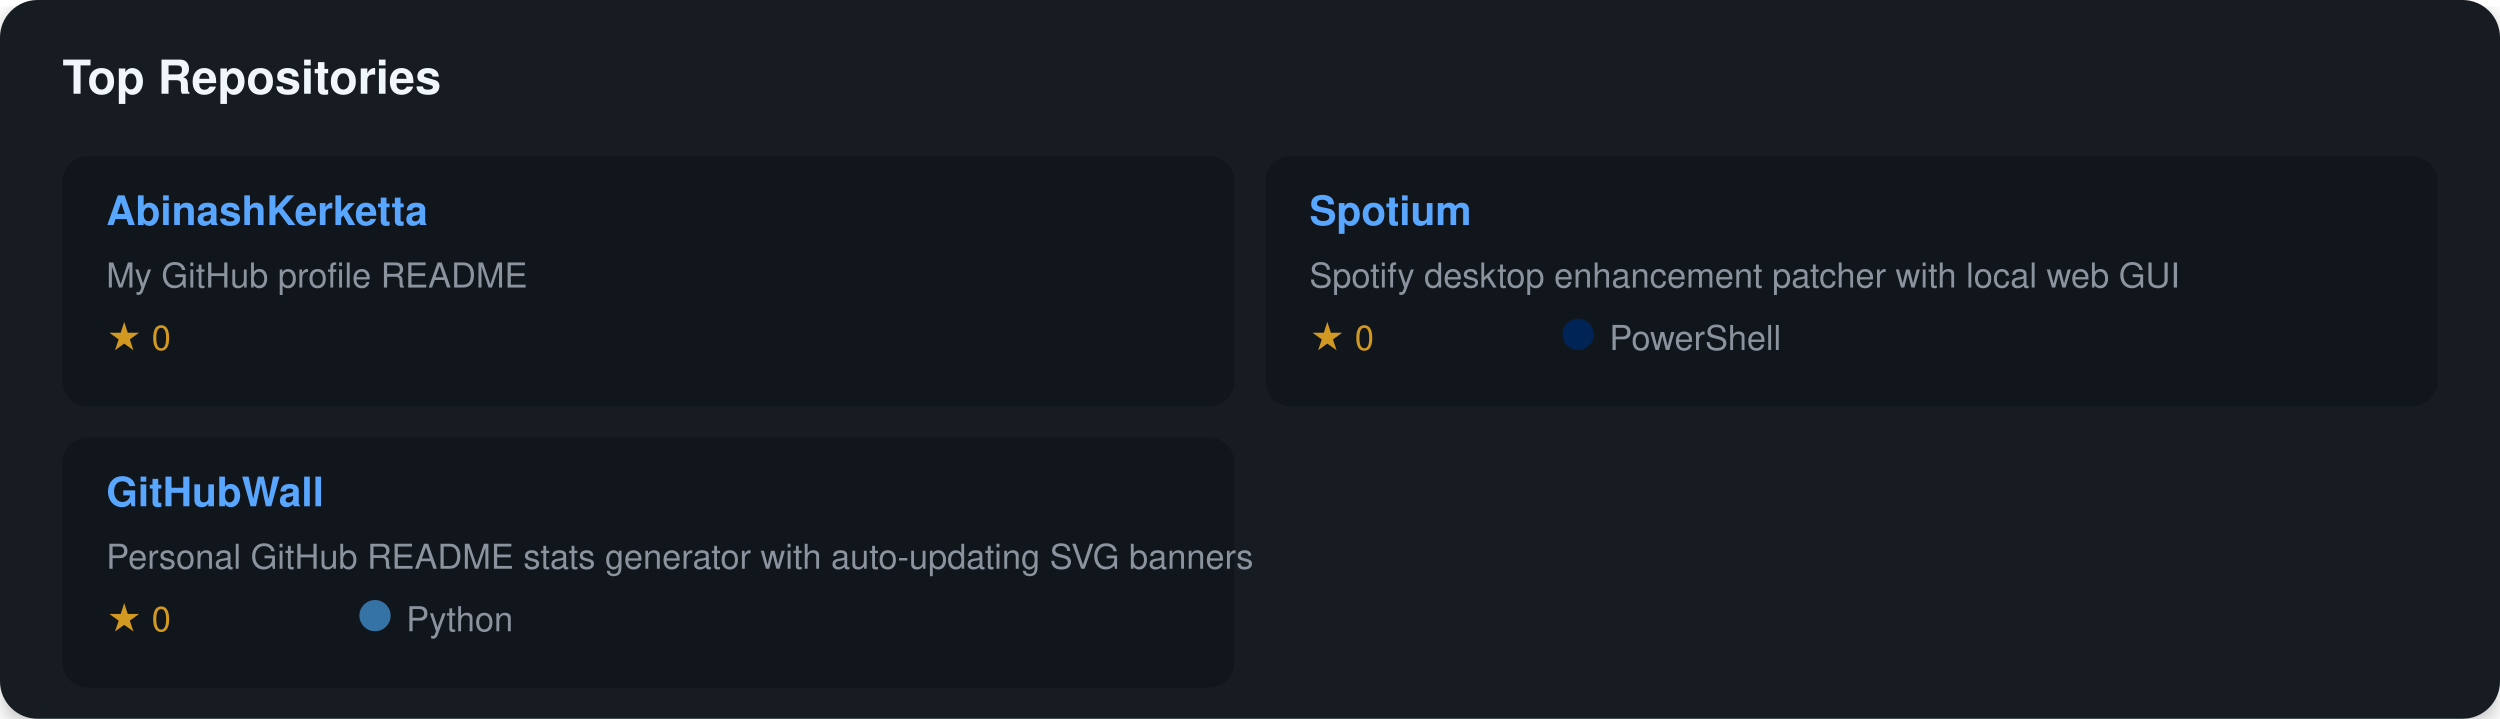
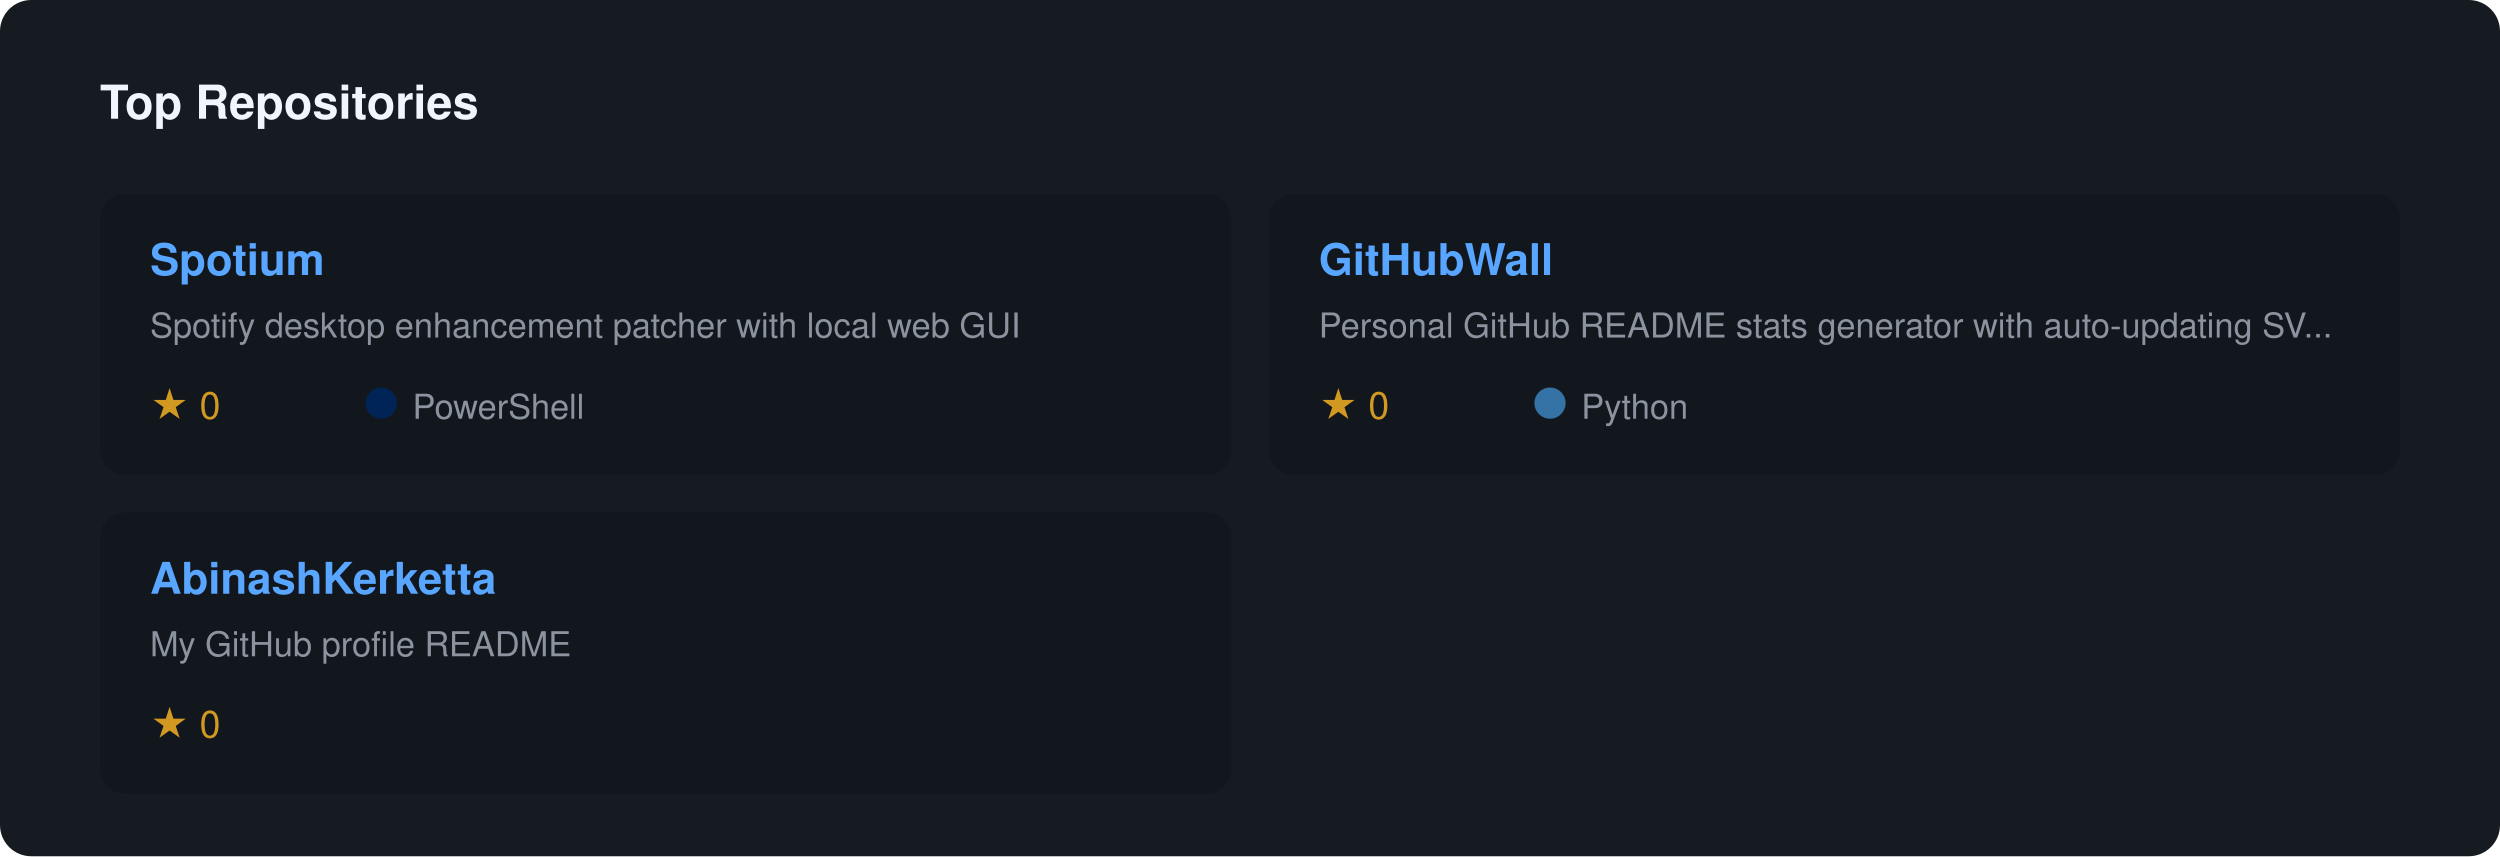
- <svg xmlns="http://www.w3.org/2000/svg" width="800" height="230" viewBox="0 0 800 230">
+ <svg xmlns="http://www.w3.org/2000/svg" width="800" height="274" viewBox="0 0 800 274">
  <defs>
-     <linearGradient id="grad" x1="0%" y1="0%" x2="100%" y2="0%">
-       <stop offset="0%" style="stop-color:#58a6ff;stop-opacity:1" />
-       <stop offset="100%" style="stop-color:#3fb950;stop-opacity:1" />
-     </linearGradient>
-     <filter id="shadow" x="-5%" y="-5%" width="110%" height="110%">
-       <feDropShadow dx="0" dy="2" stdDeviation="4" flood-color="#000" flood-opacity="0.3" />
+     <filter id="sh" x="-4%" y="-4%" width="108%" height="108%">
+       <feDropShadow dx="0" dy="1" stdDeviation="3" flood-color="#000" flood-opacity="0.25" />
    </filter>
  </defs>
-   <rect width="800" height="230" rx="12" fill="#161b22" filter="url(#shadow)" />
-   <text x="20" y="30" fill="#f0f6fc" font-size="15" font-family="-apple-system,BlinkMacSystemFont,Segoe UI,Helvetica,Arial,sans-serif" font-weight="bold" text-anchor="start">Top Repositories</text>
-   <rect x="20" y="50" width="375" height="80" rx="8" fill="#0d1117" opacity="0.6" />
-   <text x="34" y="72" fill="#58a6ff" font-size="13" font-family="-apple-system,BlinkMacSystemFont,Segoe UI,Helvetica,Arial,sans-serif" font-weight="bold" text-anchor="start">AbinashKerketta</text>
-   <text x="34" y="92" fill="#8b949e" font-size="11" font-family="-apple-system,BlinkMacSystemFont,Segoe UI,Helvetica,Arial,sans-serif" font-weight="normal" text-anchor="start">My GitHub profile README</text>
-   <text x="34" y="112" fill="#d29922" font-size="11" font-family="-apple-system,BlinkMacSystemFont,Segoe UI,Helvetica,Arial,sans-serif" font-weight="normal" text-anchor="start">★ 0</text>
-   <rect x="405" y="50" width="375" height="80" rx="8" fill="#0d1117" opacity="0.6" />
-   <text x="419" y="72" fill="#58a6ff" font-size="13" font-family="-apple-system,BlinkMacSystemFont,Segoe UI,Helvetica,Arial,sans-serif" font-weight="bold" text-anchor="start">Spotium</text>
-   <text x="419" y="92" fill="#8b949e" font-size="11" font-family="-apple-system,BlinkMacSystemFont,Segoe UI,Helvetica,Arial,sans-serif" font-weight="normal" text-anchor="start">Spotify desktop enhancement patcher with local web GUI</text>
-   <text x="419" y="112" fill="#d29922" font-size="11" font-family="-apple-system,BlinkMacSystemFont,Segoe UI,Helvetica,Arial,sans-serif" font-weight="normal" text-anchor="start">★ 0</text>
-   <circle cx="505" cy="107" r="5" fill="#012456" />
-   <text x="515" y="112" fill="#8b949e" font-size="11" font-family="-apple-system,BlinkMacSystemFont,Segoe UI,Helvetica,Arial,sans-serif" font-weight="normal" text-anchor="start">PowerShell</text>
-   <rect x="20" y="140" width="375" height="80" rx="8" fill="#0d1117" opacity="0.6" />
-   <text x="34" y="162" fill="#58a6ff" font-size="13" font-family="-apple-system,BlinkMacSystemFont,Segoe UI,Helvetica,Arial,sans-serif" font-weight="bold" text-anchor="start">GitHubWall</text>
-   <text x="34" y="182" fill="#8b949e" font-size="11" font-family="-apple-system,BlinkMacSystemFont,Segoe UI,Helvetica,Arial,sans-serif" font-weight="normal" text-anchor="start">Personal GitHub README stats generator with auto-updating SVG banners</text>
-   <text x="34" y="202" fill="#d29922" font-size="11" font-family="-apple-system,BlinkMacSystemFont,Segoe UI,Helvetica,Arial,sans-serif" font-weight="normal" text-anchor="start">★ 0</text>
-   <circle cx="120" cy="197" r="5" fill="#3572A5" />
-   <text x="130" y="202" fill="#8b949e" font-size="11" font-family="-apple-system,BlinkMacSystemFont,Segoe UI,Helvetica,Arial,sans-serif" font-weight="normal" text-anchor="start">Python</text>
+   <rect width="800" height="274" rx="10" fill="#161b22" />
+   <text x="32" y="38" fill="#f0f6fc" font-size="15" font-family="-apple-system,BlinkMacSystemFont,Segoe UI,Helvetica,Arial,sans-serif" font-weight="bold" text-anchor="start">Top Repositories</text>
+   <rect x="32" y="62" width="362" height="90" rx="8" fill="#0d1117" opacity="0.5" />
+   <text x="48" y="88" fill="#58a6ff" font-size="14" font-family="-apple-system,BlinkMacSystemFont,Segoe UI,Helvetica,Arial,sans-serif" font-weight="bold" text-anchor="start">Spotium</text>
+   <text x="48" y="108" fill="#8b949e" font-size="11" font-family="-apple-system,BlinkMacSystemFont,Segoe UI,Helvetica,Arial,sans-serif" font-weight="normal" text-anchor="start">Spotify desktop enhancement patcher with local web GUI</text>
+   <text x="48" y="134" fill="#d29922" font-size="12" font-family="-apple-system,BlinkMacSystemFont,Segoe UI,Helvetica,Arial,sans-serif" font-weight="normal" text-anchor="start">★ 0</text>
+   <circle cx="122" cy="129" r="5" fill="#012456" />
+   <text x="132" y="134" fill="#8b949e" font-size="11" font-family="-apple-system,BlinkMacSystemFont,Segoe UI,Helvetica,Arial,sans-serif" font-weight="normal" text-anchor="start">PowerShell</text>
+   <rect x="406" y="62" width="362" height="90" rx="8" fill="#0d1117" opacity="0.5" />
+   <text x="422" y="88" fill="#58a6ff" font-size="14" font-family="-apple-system,BlinkMacSystemFont,Segoe UI,Helvetica,Arial,sans-serif" font-weight="bold" text-anchor="start">GitHubWall</text>
+   <text x="422" y="108" fill="#8b949e" font-size="11" font-family="-apple-system,BlinkMacSystemFont,Segoe UI,Helvetica,Arial,sans-serif" font-weight="normal" text-anchor="start">Personal GitHub README stats generator with auto-updating SV...</text>
+   <text x="422" y="134" fill="#d29922" font-size="12" font-family="-apple-system,BlinkMacSystemFont,Segoe UI,Helvetica,Arial,sans-serif" font-weight="normal" text-anchor="start">★ 0</text>
+   <circle cx="496" cy="129" r="5" fill="#3572A5" />
+   <text x="506" y="134" fill="#8b949e" font-size="11" font-family="-apple-system,BlinkMacSystemFont,Segoe UI,Helvetica,Arial,sans-serif" font-weight="normal" text-anchor="start">Python</text>
+   <rect x="32" y="164" width="362" height="90" rx="8" fill="#0d1117" opacity="0.5" />
+   <text x="48" y="190" fill="#58a6ff" font-size="14" font-family="-apple-system,BlinkMacSystemFont,Segoe UI,Helvetica,Arial,sans-serif" font-weight="bold" text-anchor="start">AbinashKerketta</text>
+   <text x="48" y="210" fill="#8b949e" font-size="11" font-family="-apple-system,BlinkMacSystemFont,Segoe UI,Helvetica,Arial,sans-serif" font-weight="normal" text-anchor="start">My GitHub profile README</text>
+   <text x="48" y="236" fill="#d29922" font-size="12" font-family="-apple-system,BlinkMacSystemFont,Segoe UI,Helvetica,Arial,sans-serif" font-weight="normal" text-anchor="start">★ 0</text>
</svg>
